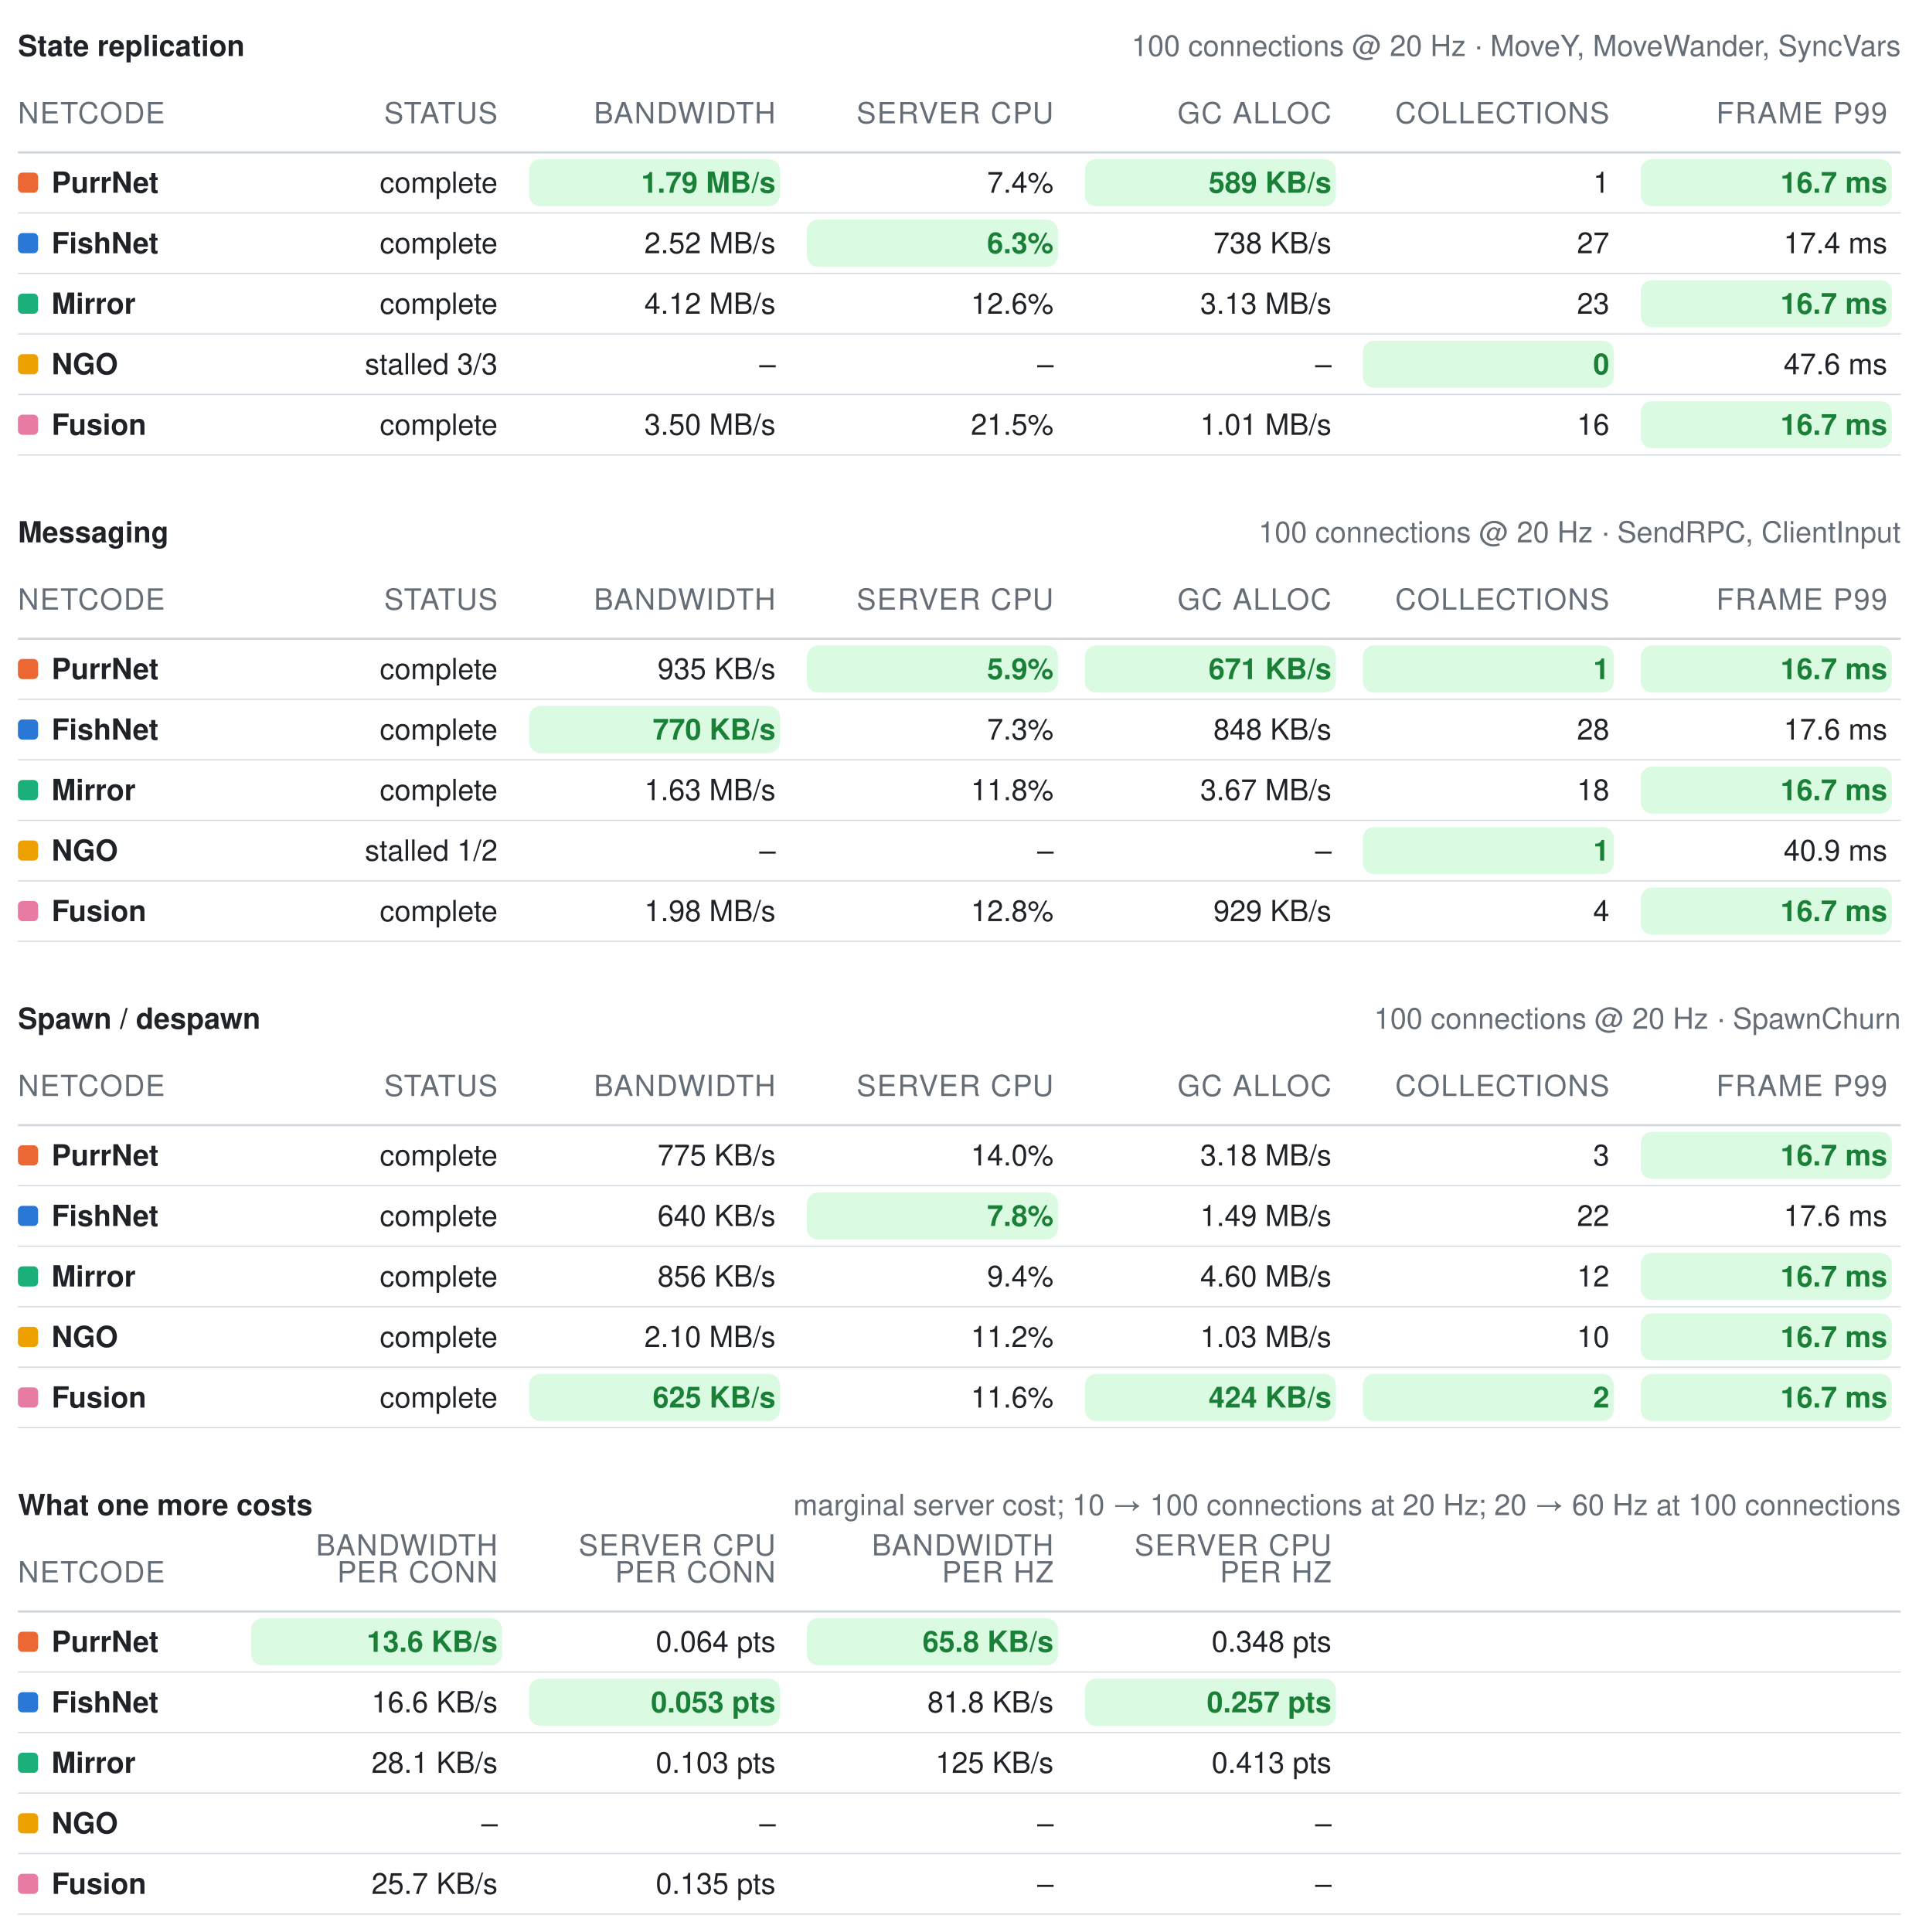
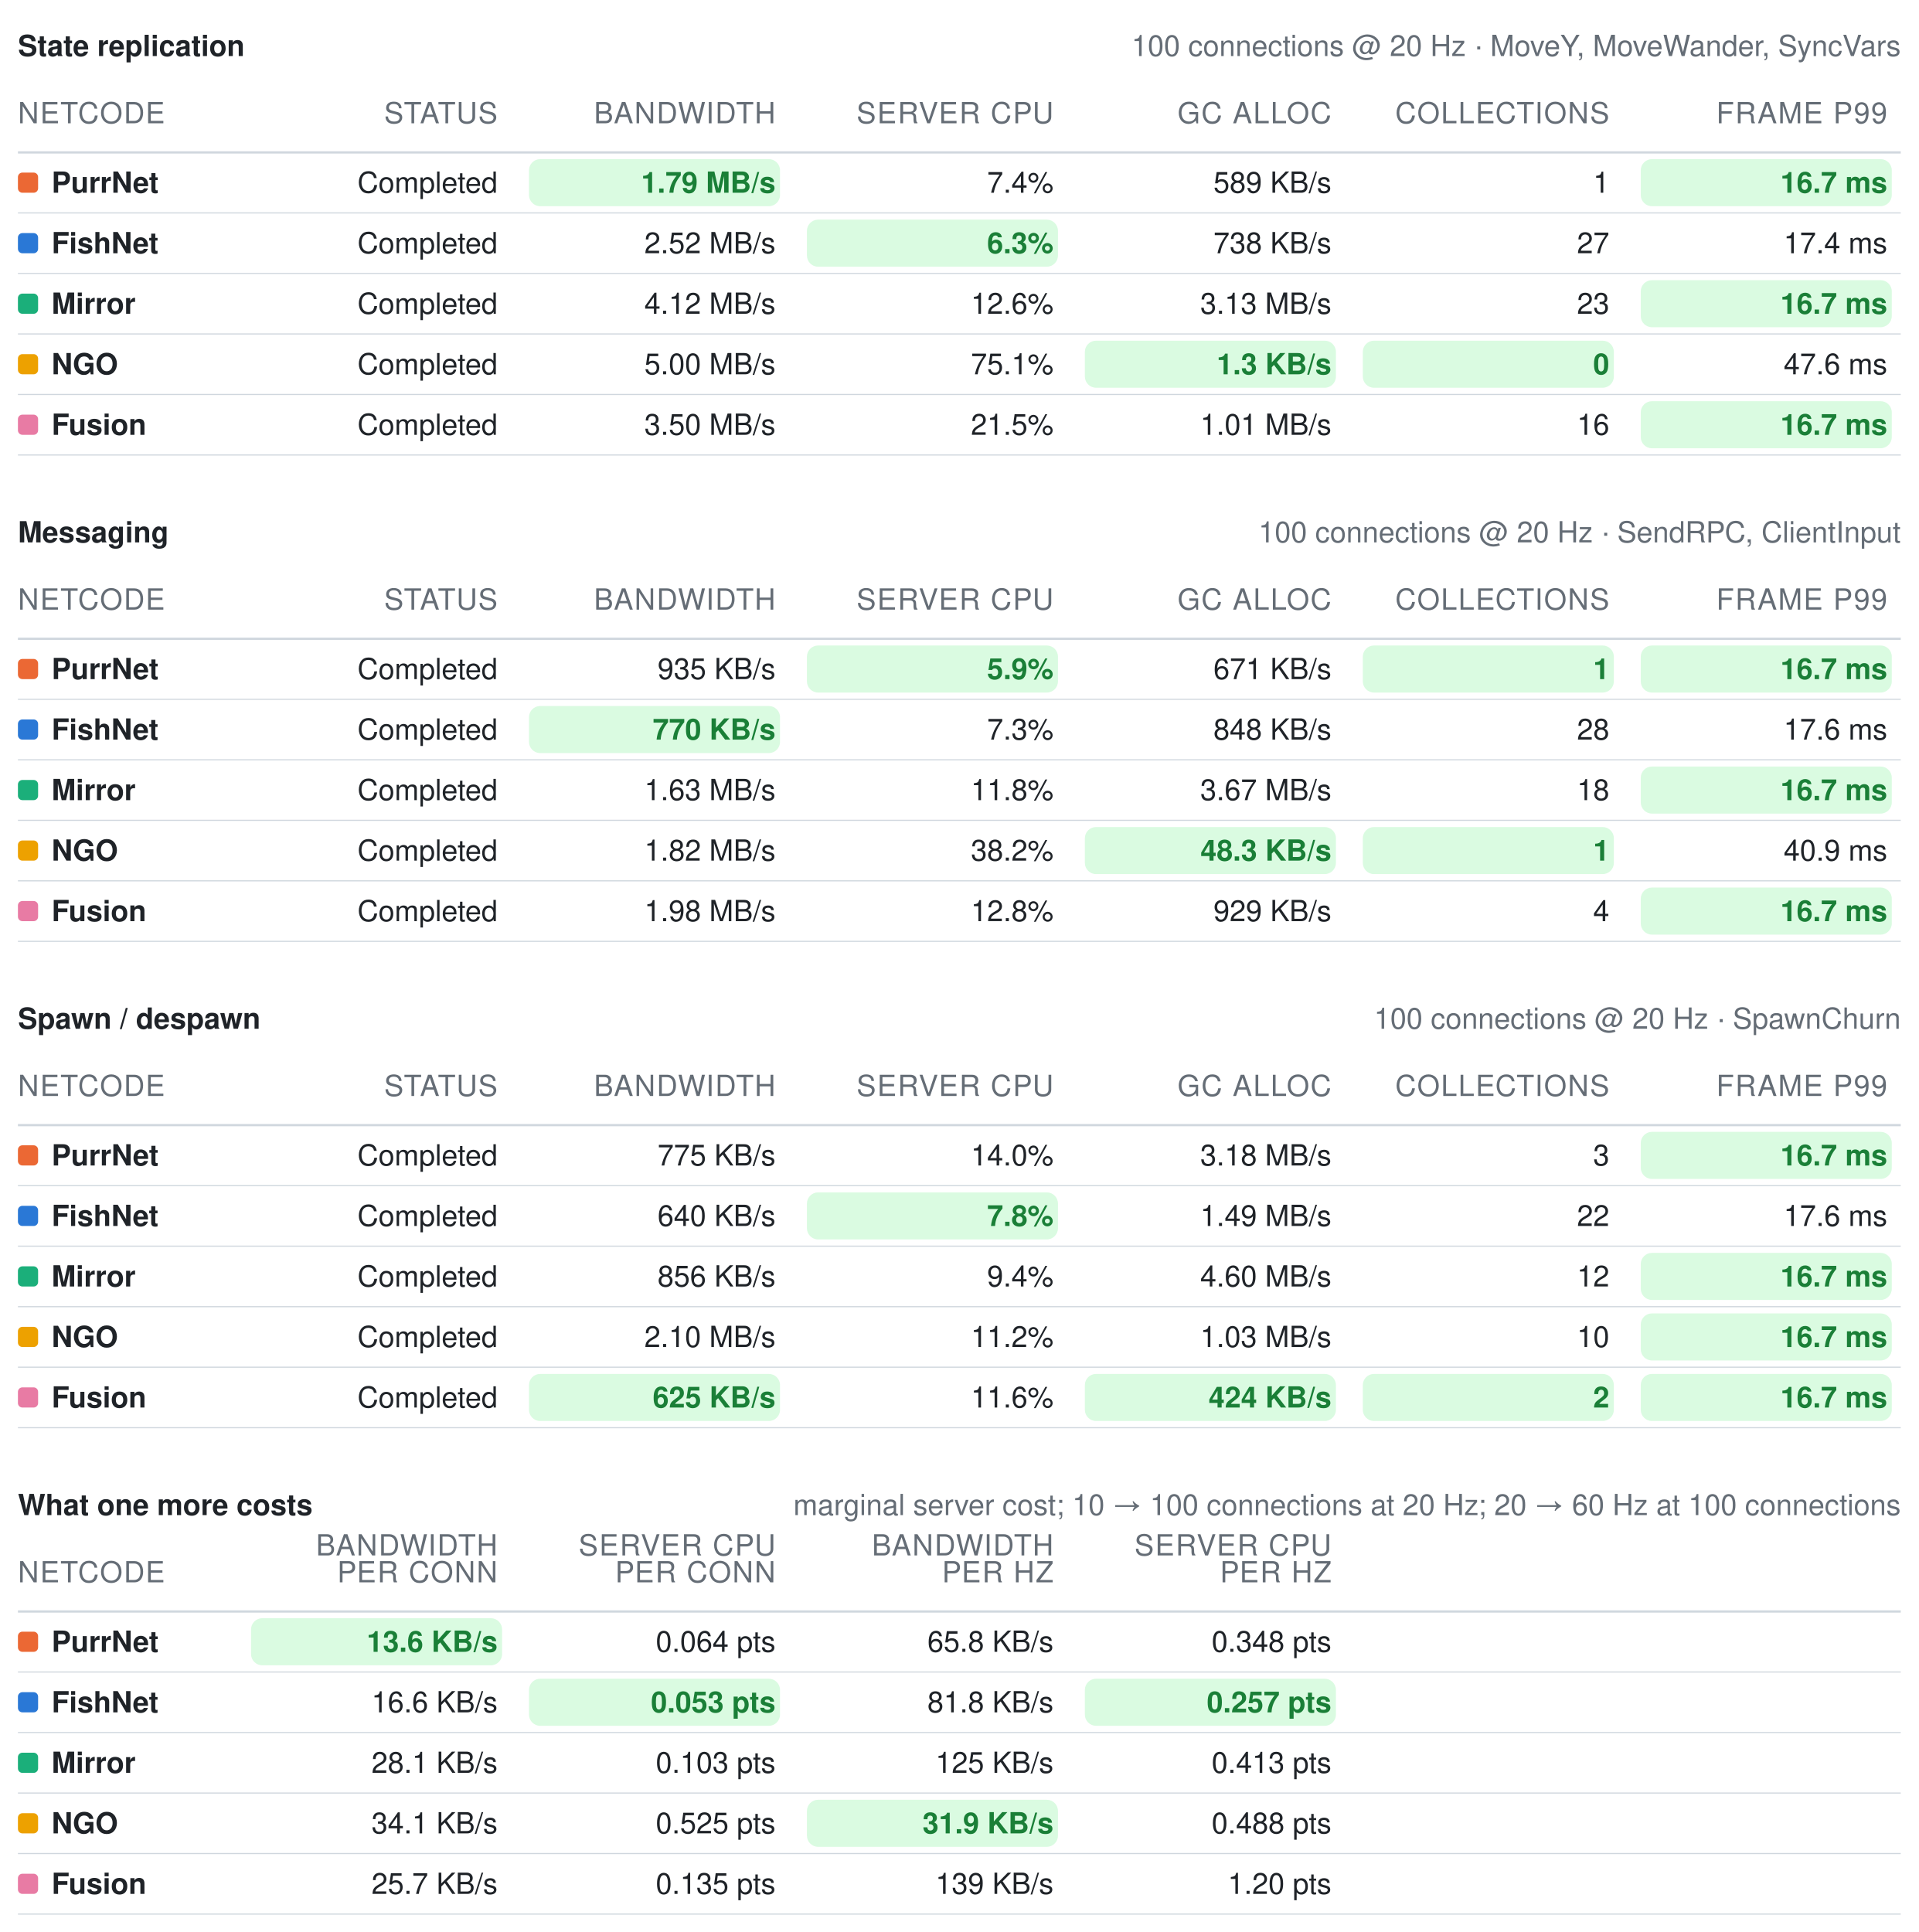
<svg xmlns="http://www.w3.org/2000/svg" width="856" height="862" viewBox="0 0 856 862" role="img" aria-label="Benchmark summary tables">
  <style>text{font-family:-apple-system, BlinkMacSystemFont, Segoe UI, Helvetica, Arial, sans-serif;font-size:13px;font-variant-numeric:tabular-nums}</style>
  <text x="8" y="25" font-weight="600" fill="#1f2328">State replication</text>
  <text x="848" y="25" text-anchor="end" fill="#656d76" font-size="12">100 connections @ 20 Hz · MoveY, MoveWander, SyncVars</text>
  <text x="8" y="55" fill="#656d76" font-size="11" letter-spacing="0.5">NETCODE</text>
  <text x="222" y="55" text-anchor="end" fill="#656d76" font-size="11" letter-spacing="0.5">STATUS</text>
  <text x="346" y="55" text-anchor="end" fill="#656d76" font-size="11" letter-spacing="0.5">BANDWIDTH</text>
  <text x="470" y="55" text-anchor="end" fill="#656d76" font-size="11" letter-spacing="0.5">SERVER CPU</text>
  <text x="594" y="55" text-anchor="end" fill="#656d76" font-size="11" letter-spacing="0.5">GC ALLOC</text>
  <text x="718" y="55" text-anchor="end" fill="#656d76" font-size="11" letter-spacing="0.5">COLLECTIONS</text>
  <text x="842" y="55" text-anchor="end" fill="#656d76" font-size="11" letter-spacing="0.5">FRAME P99</text>
  <line x1="8" y1="68" x2="848" y2="68" stroke="#d0d7de" stroke-width="1" />
  <rect x="8" y="77" width="9" height="9" rx="2" fill="#eb6834" />
  <text x="23" y="86" fill="#1f2328" font-weight="600">PurrNet</text>
-   <text x="222" y="86" text-anchor="end" fill="#1f2328" font-weight="400">complete</text>
+   <text x="222" y="86" text-anchor="end" fill="#1f2328" font-weight="400">Completed</text>
  <rect x="236" y="71" width="112" height="21" rx="5" fill="#dafbe1" />
  <text x="346" y="86" text-anchor="end" fill="#1a7f37" font-weight="600">1.79 MB/s</text>
  <text x="470" y="86" text-anchor="end" fill="#1f2328" font-weight="400">7.4%</text>
-   <rect x="484" y="71" width="112" height="21" rx="5" fill="#dafbe1" />
-   <text x="594" y="86" text-anchor="end" fill="#1a7f37" font-weight="600">589 KB/s</text>
+   <text x="594" y="86" text-anchor="end" fill="#1f2328" font-weight="400">589 KB/s</text>
  <text x="718" y="86" text-anchor="end" fill="#1f2328" font-weight="400">1</text>
  <rect x="732" y="71" width="112" height="21" rx="5" fill="#dafbe1" />
  <text x="842" y="86" text-anchor="end" fill="#1a7f37" font-weight="600">16.7 ms</text>
  <line x1="8" y1="95" x2="848" y2="95" stroke="#d0d7de" stroke-width="0.5" />
  <rect x="8" y="104" width="9" height="9" rx="2" fill="#2a78d6" />
  <text x="23" y="113" fill="#1f2328" font-weight="600">FishNet</text>
-   <text x="222" y="113" text-anchor="end" fill="#1f2328" font-weight="400">complete</text>
+   <text x="222" y="113" text-anchor="end" fill="#1f2328" font-weight="400">Completed</text>
  <text x="346" y="113" text-anchor="end" fill="#1f2328" font-weight="400">2.52 MB/s</text>
  <rect x="360" y="98" width="112" height="21" rx="5" fill="#dafbe1" />
  <text x="470" y="113" text-anchor="end" fill="#1a7f37" font-weight="600">6.3%</text>
  <text x="594" y="113" text-anchor="end" fill="#1f2328" font-weight="400">738 KB/s</text>
  <text x="718" y="113" text-anchor="end" fill="#1f2328" font-weight="400">27</text>
  <text x="842" y="113" text-anchor="end" fill="#1f2328" font-weight="400">17.4 ms</text>
  <line x1="8" y1="122" x2="848" y2="122" stroke="#d0d7de" stroke-width="0.5" />
  <rect x="8" y="131" width="9" height="9" rx="2" fill="#1baf7a" />
  <text x="23" y="140" fill="#1f2328" font-weight="600">Mirror</text>
-   <text x="222" y="140" text-anchor="end" fill="#1f2328" font-weight="400">complete</text>
+   <text x="222" y="140" text-anchor="end" fill="#1f2328" font-weight="400">Completed</text>
  <text x="346" y="140" text-anchor="end" fill="#1f2328" font-weight="400">4.12 MB/s</text>
  <text x="470" y="140" text-anchor="end" fill="#1f2328" font-weight="400">12.6%</text>
  <text x="594" y="140" text-anchor="end" fill="#1f2328" font-weight="400">3.13 MB/s</text>
  <text x="718" y="140" text-anchor="end" fill="#1f2328" font-weight="400">23</text>
  <rect x="732" y="125" width="112" height="21" rx="5" fill="#dafbe1" />
  <text x="842" y="140" text-anchor="end" fill="#1a7f37" font-weight="600">16.7 ms</text>
  <line x1="8" y1="149" x2="848" y2="149" stroke="#d0d7de" stroke-width="0.5" />
  <rect x="8" y="158" width="9" height="9" rx="2" fill="#eda100" />
  <text x="23" y="167" fill="#1f2328" font-weight="600">NGO</text>
-   <text x="222" y="167" text-anchor="end" fill="#1f2328" font-weight="400">stalled 3/3</text>
-   <text x="346" y="167" text-anchor="end" fill="#1f2328" font-weight="400">–</text>
-   <text x="470" y="167" text-anchor="end" fill="#1f2328" font-weight="400">–</text>
-   <text x="594" y="167" text-anchor="end" fill="#1f2328" font-weight="400">–</text>
+   <text x="222" y="167" text-anchor="end" fill="#1f2328" font-weight="400">Completed</text>
+   <text x="346" y="167" text-anchor="end" fill="#1f2328" font-weight="400">5.00 MB/s</text>
+   <text x="470" y="167" text-anchor="end" fill="#1f2328" font-weight="400">75.1%</text>
+   <rect x="484" y="152" width="112" height="21" rx="5" fill="#dafbe1" />
+   <text x="594" y="167" text-anchor="end" fill="#1a7f37" font-weight="600">1.3 KB/s</text>
  <rect x="608" y="152" width="112" height="21" rx="5" fill="#dafbe1" />
  <text x="718" y="167" text-anchor="end" fill="#1a7f37" font-weight="600">0</text>
  <text x="842" y="167" text-anchor="end" fill="#1f2328" font-weight="400">47.6 ms</text>
  <line x1="8" y1="176" x2="848" y2="176" stroke="#d0d7de" stroke-width="0.5" />
  <rect x="8" y="185" width="9" height="9" rx="2" fill="#e87ba4" />
  <text x="23" y="194" fill="#1f2328" font-weight="600">Fusion</text>
-   <text x="222" y="194" text-anchor="end" fill="#1f2328" font-weight="400">complete</text>
+   <text x="222" y="194" text-anchor="end" fill="#1f2328" font-weight="400">Completed</text>
  <text x="346" y="194" text-anchor="end" fill="#1f2328" font-weight="400">3.50 MB/s</text>
  <text x="470" y="194" text-anchor="end" fill="#1f2328" font-weight="400">21.5%</text>
  <text x="594" y="194" text-anchor="end" fill="#1f2328" font-weight="400">1.01 MB/s</text>
  <text x="718" y="194" text-anchor="end" fill="#1f2328" font-weight="400">16</text>
  <rect x="732" y="179" width="112" height="21" rx="5" fill="#dafbe1" />
  <text x="842" y="194" text-anchor="end" fill="#1a7f37" font-weight="600">16.7 ms</text>
  <line x1="8" y1="203" x2="848" y2="203" stroke="#d0d7de" stroke-width="0.5" />
  <text x="8" y="242" font-weight="600" fill="#1f2328">Messaging</text>
  <text x="848" y="242" text-anchor="end" fill="#656d76" font-size="12">100 connections @ 20 Hz · SendRPC, ClientInput</text>
  <text x="8" y="272" fill="#656d76" font-size="11" letter-spacing="0.5">NETCODE</text>
  <text x="222" y="272" text-anchor="end" fill="#656d76" font-size="11" letter-spacing="0.5">STATUS</text>
  <text x="346" y="272" text-anchor="end" fill="#656d76" font-size="11" letter-spacing="0.5">BANDWIDTH</text>
  <text x="470" y="272" text-anchor="end" fill="#656d76" font-size="11" letter-spacing="0.5">SERVER CPU</text>
  <text x="594" y="272" text-anchor="end" fill="#656d76" font-size="11" letter-spacing="0.5">GC ALLOC</text>
  <text x="718" y="272" text-anchor="end" fill="#656d76" font-size="11" letter-spacing="0.5">COLLECTIONS</text>
  <text x="842" y="272" text-anchor="end" fill="#656d76" font-size="11" letter-spacing="0.5">FRAME P99</text>
  <line x1="8" y1="285" x2="848" y2="285" stroke="#d0d7de" stroke-width="1" />
  <rect x="8" y="294" width="9" height="9" rx="2" fill="#eb6834" />
  <text x="23" y="303" fill="#1f2328" font-weight="600">PurrNet</text>
-   <text x="222" y="303" text-anchor="end" fill="#1f2328" font-weight="400">complete</text>
+   <text x="222" y="303" text-anchor="end" fill="#1f2328" font-weight="400">Completed</text>
  <text x="346" y="303" text-anchor="end" fill="#1f2328" font-weight="400">935 KB/s</text>
  <rect x="360" y="288" width="112" height="21" rx="5" fill="#dafbe1" />
  <text x="470" y="303" text-anchor="end" fill="#1a7f37" font-weight="600">5.9%</text>
-   <rect x="484" y="288" width="112" height="21" rx="5" fill="#dafbe1" />
-   <text x="594" y="303" text-anchor="end" fill="#1a7f37" font-weight="600">671 KB/s</text>
+   <text x="594" y="303" text-anchor="end" fill="#1f2328" font-weight="400">671 KB/s</text>
  <rect x="608" y="288" width="112" height="21" rx="5" fill="#dafbe1" />
  <text x="718" y="303" text-anchor="end" fill="#1a7f37" font-weight="600">1</text>
  <rect x="732" y="288" width="112" height="21" rx="5" fill="#dafbe1" />
  <text x="842" y="303" text-anchor="end" fill="#1a7f37" font-weight="600">16.7 ms</text>
  <line x1="8" y1="312" x2="848" y2="312" stroke="#d0d7de" stroke-width="0.5" />
  <rect x="8" y="321" width="9" height="9" rx="2" fill="#2a78d6" />
  <text x="23" y="330" fill="#1f2328" font-weight="600">FishNet</text>
-   <text x="222" y="330" text-anchor="end" fill="#1f2328" font-weight="400">complete</text>
+   <text x="222" y="330" text-anchor="end" fill="#1f2328" font-weight="400">Completed</text>
  <rect x="236" y="315" width="112" height="21" rx="5" fill="#dafbe1" />
  <text x="346" y="330" text-anchor="end" fill="#1a7f37" font-weight="600">770 KB/s</text>
  <text x="470" y="330" text-anchor="end" fill="#1f2328" font-weight="400">7.3%</text>
  <text x="594" y="330" text-anchor="end" fill="#1f2328" font-weight="400">848 KB/s</text>
  <text x="718" y="330" text-anchor="end" fill="#1f2328" font-weight="400">28</text>
  <text x="842" y="330" text-anchor="end" fill="#1f2328" font-weight="400">17.6 ms</text>
  <line x1="8" y1="339" x2="848" y2="339" stroke="#d0d7de" stroke-width="0.5" />
  <rect x="8" y="348" width="9" height="9" rx="2" fill="#1baf7a" />
  <text x="23" y="357" fill="#1f2328" font-weight="600">Mirror</text>
-   <text x="222" y="357" text-anchor="end" fill="#1f2328" font-weight="400">complete</text>
+   <text x="222" y="357" text-anchor="end" fill="#1f2328" font-weight="400">Completed</text>
  <text x="346" y="357" text-anchor="end" fill="#1f2328" font-weight="400">1.63 MB/s</text>
  <text x="470" y="357" text-anchor="end" fill="#1f2328" font-weight="400">11.8%</text>
  <text x="594" y="357" text-anchor="end" fill="#1f2328" font-weight="400">3.67 MB/s</text>
  <text x="718" y="357" text-anchor="end" fill="#1f2328" font-weight="400">18</text>
  <rect x="732" y="342" width="112" height="21" rx="5" fill="#dafbe1" />
  <text x="842" y="357" text-anchor="end" fill="#1a7f37" font-weight="600">16.7 ms</text>
  <line x1="8" y1="366" x2="848" y2="366" stroke="#d0d7de" stroke-width="0.5" />
  <rect x="8" y="375" width="9" height="9" rx="2" fill="#eda100" />
  <text x="23" y="384" fill="#1f2328" font-weight="600">NGO</text>
-   <text x="222" y="384" text-anchor="end" fill="#1f2328" font-weight="400">stalled 1/2</text>
-   <text x="346" y="384" text-anchor="end" fill="#1f2328" font-weight="400">–</text>
-   <text x="470" y="384" text-anchor="end" fill="#1f2328" font-weight="400">–</text>
-   <text x="594" y="384" text-anchor="end" fill="#1f2328" font-weight="400">–</text>
+   <text x="222" y="384" text-anchor="end" fill="#1f2328" font-weight="400">Completed</text>
+   <text x="346" y="384" text-anchor="end" fill="#1f2328" font-weight="400">1.82 MB/s</text>
+   <text x="470" y="384" text-anchor="end" fill="#1f2328" font-weight="400">38.2%</text>
+   <rect x="484" y="369" width="112" height="21" rx="5" fill="#dafbe1" />
+   <text x="594" y="384" text-anchor="end" fill="#1a7f37" font-weight="600">48.3 KB/s</text>
  <rect x="608" y="369" width="112" height="21" rx="5" fill="#dafbe1" />
  <text x="718" y="384" text-anchor="end" fill="#1a7f37" font-weight="600">1</text>
  <text x="842" y="384" text-anchor="end" fill="#1f2328" font-weight="400">40.9 ms</text>
  <line x1="8" y1="393" x2="848" y2="393" stroke="#d0d7de" stroke-width="0.5" />
  <rect x="8" y="402" width="9" height="9" rx="2" fill="#e87ba4" />
  <text x="23" y="411" fill="#1f2328" font-weight="600">Fusion</text>
-   <text x="222" y="411" text-anchor="end" fill="#1f2328" font-weight="400">complete</text>
+   <text x="222" y="411" text-anchor="end" fill="#1f2328" font-weight="400">Completed</text>
  <text x="346" y="411" text-anchor="end" fill="#1f2328" font-weight="400">1.98 MB/s</text>
  <text x="470" y="411" text-anchor="end" fill="#1f2328" font-weight="400">12.8%</text>
  <text x="594" y="411" text-anchor="end" fill="#1f2328" font-weight="400">929 KB/s</text>
  <text x="718" y="411" text-anchor="end" fill="#1f2328" font-weight="400">4</text>
  <rect x="732" y="396" width="112" height="21" rx="5" fill="#dafbe1" />
  <text x="842" y="411" text-anchor="end" fill="#1a7f37" font-weight="600">16.7 ms</text>
  <line x1="8" y1="420" x2="848" y2="420" stroke="#d0d7de" stroke-width="0.5" />
  <text x="8" y="459" font-weight="600" fill="#1f2328">Spawn / despawn</text>
  <text x="848" y="459" text-anchor="end" fill="#656d76" font-size="12">100 connections @ 20 Hz · SpawnChurn</text>
  <text x="8" y="489" fill="#656d76" font-size="11" letter-spacing="0.5">NETCODE</text>
  <text x="222" y="489" text-anchor="end" fill="#656d76" font-size="11" letter-spacing="0.5">STATUS</text>
  <text x="346" y="489" text-anchor="end" fill="#656d76" font-size="11" letter-spacing="0.5">BANDWIDTH</text>
  <text x="470" y="489" text-anchor="end" fill="#656d76" font-size="11" letter-spacing="0.5">SERVER CPU</text>
  <text x="594" y="489" text-anchor="end" fill="#656d76" font-size="11" letter-spacing="0.5">GC ALLOC</text>
  <text x="718" y="489" text-anchor="end" fill="#656d76" font-size="11" letter-spacing="0.5">COLLECTIONS</text>
  <text x="842" y="489" text-anchor="end" fill="#656d76" font-size="11" letter-spacing="0.5">FRAME P99</text>
  <line x1="8" y1="502" x2="848" y2="502" stroke="#d0d7de" stroke-width="1" />
  <rect x="8" y="511" width="9" height="9" rx="2" fill="#eb6834" />
  <text x="23" y="520" fill="#1f2328" font-weight="600">PurrNet</text>
-   <text x="222" y="520" text-anchor="end" fill="#1f2328" font-weight="400">complete</text>
+   <text x="222" y="520" text-anchor="end" fill="#1f2328" font-weight="400">Completed</text>
  <text x="346" y="520" text-anchor="end" fill="#1f2328" font-weight="400">775 KB/s</text>
  <text x="470" y="520" text-anchor="end" fill="#1f2328" font-weight="400">14.0%</text>
  <text x="594" y="520" text-anchor="end" fill="#1f2328" font-weight="400">3.18 MB/s</text>
  <text x="718" y="520" text-anchor="end" fill="#1f2328" font-weight="400">3</text>
  <rect x="732" y="505" width="112" height="21" rx="5" fill="#dafbe1" />
  <text x="842" y="520" text-anchor="end" fill="#1a7f37" font-weight="600">16.7 ms</text>
  <line x1="8" y1="529" x2="848" y2="529" stroke="#d0d7de" stroke-width="0.5" />
  <rect x="8" y="538" width="9" height="9" rx="2" fill="#2a78d6" />
  <text x="23" y="547" fill="#1f2328" font-weight="600">FishNet</text>
-   <text x="222" y="547" text-anchor="end" fill="#1f2328" font-weight="400">complete</text>
+   <text x="222" y="547" text-anchor="end" fill="#1f2328" font-weight="400">Completed</text>
  <text x="346" y="547" text-anchor="end" fill="#1f2328" font-weight="400">640 KB/s</text>
  <rect x="360" y="532" width="112" height="21" rx="5" fill="#dafbe1" />
  <text x="470" y="547" text-anchor="end" fill="#1a7f37" font-weight="600">7.8%</text>
  <text x="594" y="547" text-anchor="end" fill="#1f2328" font-weight="400">1.49 MB/s</text>
  <text x="718" y="547" text-anchor="end" fill="#1f2328" font-weight="400">22</text>
  <text x="842" y="547" text-anchor="end" fill="#1f2328" font-weight="400">17.6 ms</text>
  <line x1="8" y1="556" x2="848" y2="556" stroke="#d0d7de" stroke-width="0.5" />
  <rect x="8" y="565" width="9" height="9" rx="2" fill="#1baf7a" />
  <text x="23" y="574" fill="#1f2328" font-weight="600">Mirror</text>
-   <text x="222" y="574" text-anchor="end" fill="#1f2328" font-weight="400">complete</text>
+   <text x="222" y="574" text-anchor="end" fill="#1f2328" font-weight="400">Completed</text>
  <text x="346" y="574" text-anchor="end" fill="#1f2328" font-weight="400">856 KB/s</text>
  <text x="470" y="574" text-anchor="end" fill="#1f2328" font-weight="400">9.4%</text>
  <text x="594" y="574" text-anchor="end" fill="#1f2328" font-weight="400">4.60 MB/s</text>
  <text x="718" y="574" text-anchor="end" fill="#1f2328" font-weight="400">12</text>
  <rect x="732" y="559" width="112" height="21" rx="5" fill="#dafbe1" />
  <text x="842" y="574" text-anchor="end" fill="#1a7f37" font-weight="600">16.7 ms</text>
  <line x1="8" y1="583" x2="848" y2="583" stroke="#d0d7de" stroke-width="0.5" />
  <rect x="8" y="592" width="9" height="9" rx="2" fill="#eda100" />
  <text x="23" y="601" fill="#1f2328" font-weight="600">NGO</text>
-   <text x="222" y="601" text-anchor="end" fill="#1f2328" font-weight="400">complete</text>
+   <text x="222" y="601" text-anchor="end" fill="#1f2328" font-weight="400">Completed</text>
  <text x="346" y="601" text-anchor="end" fill="#1f2328" font-weight="400">2.10 MB/s</text>
  <text x="470" y="601" text-anchor="end" fill="#1f2328" font-weight="400">11.2%</text>
  <text x="594" y="601" text-anchor="end" fill="#1f2328" font-weight="400">1.03 MB/s</text>
  <text x="718" y="601" text-anchor="end" fill="#1f2328" font-weight="400">10</text>
  <rect x="732" y="586" width="112" height="21" rx="5" fill="#dafbe1" />
  <text x="842" y="601" text-anchor="end" fill="#1a7f37" font-weight="600">16.7 ms</text>
  <line x1="8" y1="610" x2="848" y2="610" stroke="#d0d7de" stroke-width="0.5" />
  <rect x="8" y="619" width="9" height="9" rx="2" fill="#e87ba4" />
  <text x="23" y="628" fill="#1f2328" font-weight="600">Fusion</text>
-   <text x="222" y="628" text-anchor="end" fill="#1f2328" font-weight="400">complete</text>
+   <text x="222" y="628" text-anchor="end" fill="#1f2328" font-weight="400">Completed</text>
  <rect x="236" y="613" width="112" height="21" rx="5" fill="#dafbe1" />
  <text x="346" y="628" text-anchor="end" fill="#1a7f37" font-weight="600">625 KB/s</text>
  <text x="470" y="628" text-anchor="end" fill="#1f2328" font-weight="400">11.6%</text>
  <rect x="484" y="613" width="112" height="21" rx="5" fill="#dafbe1" />
  <text x="594" y="628" text-anchor="end" fill="#1a7f37" font-weight="600">424 KB/s</text>
  <rect x="608" y="613" width="112" height="21" rx="5" fill="#dafbe1" />
  <text x="718" y="628" text-anchor="end" fill="#1a7f37" font-weight="600">2</text>
  <rect x="732" y="613" width="112" height="21" rx="5" fill="#dafbe1" />
  <text x="842" y="628" text-anchor="end" fill="#1a7f37" font-weight="600">16.7 ms</text>
  <line x1="8" y1="637" x2="848" y2="637" stroke="#d0d7de" stroke-width="0.5" />
  <text x="8" y="676" font-weight="600" fill="#1f2328">What one more costs</text>
  <text x="848" y="676" text-anchor="end" fill="#656d76" font-size="12">marginal server cost; 10 → 100 connections at 20 Hz; 20 → 60 Hz at 100 connections</text>
  <text x="8" y="706" fill="#656d76" font-size="11" letter-spacing="0.5">NETCODE</text>
  <text x="222" y="694" text-anchor="end" fill="#656d76" font-size="11" letter-spacing="0.5">BANDWIDTH</text>
  <text x="222" y="706" text-anchor="end" fill="#656d76" font-size="11" letter-spacing="0.5">PER CONN</text>
  <text x="346" y="694" text-anchor="end" fill="#656d76" font-size="11" letter-spacing="0.5">SERVER CPU</text>
  <text x="346" y="706" text-anchor="end" fill="#656d76" font-size="11" letter-spacing="0.5">PER CONN</text>
  <text x="470" y="694" text-anchor="end" fill="#656d76" font-size="11" letter-spacing="0.5">BANDWIDTH</text>
  <text x="470" y="706" text-anchor="end" fill="#656d76" font-size="11" letter-spacing="0.5">PER HZ</text>
  <text x="594" y="694" text-anchor="end" fill="#656d76" font-size="11" letter-spacing="0.5">SERVER CPU</text>
  <text x="594" y="706" text-anchor="end" fill="#656d76" font-size="11" letter-spacing="0.5">PER HZ</text>
  <line x1="8" y1="719" x2="848" y2="719" stroke="#d0d7de" stroke-width="1" />
  <rect x="8" y="728" width="9" height="9" rx="2" fill="#eb6834" />
  <text x="23" y="737" fill="#1f2328" font-weight="600">PurrNet</text>
  <rect x="112" y="722" width="112" height="21" rx="5" fill="#dafbe1" />
  <text x="222" y="737" text-anchor="end" fill="#1a7f37" font-weight="600">13.6 KB/s</text>
  <text x="346" y="737" text-anchor="end" fill="#1f2328" font-weight="400">0.064 pts</text>
-   <rect x="360" y="722" width="112" height="21" rx="5" fill="#dafbe1" />
-   <text x="470" y="737" text-anchor="end" fill="#1a7f37" font-weight="600">65.8 KB/s</text>
+   <text x="470" y="737" text-anchor="end" fill="#1f2328" font-weight="400">65.8 KB/s</text>
  <text x="594" y="737" text-anchor="end" fill="#1f2328" font-weight="400">0.348 pts</text>
  <line x1="8" y1="746" x2="848" y2="746" stroke="#d0d7de" stroke-width="0.5" />
  <rect x="8" y="755" width="9" height="9" rx="2" fill="#2a78d6" />
  <text x="23" y="764" fill="#1f2328" font-weight="600">FishNet</text>
  <text x="222" y="764" text-anchor="end" fill="#1f2328" font-weight="400">16.6 KB/s</text>
  <rect x="236" y="749" width="112" height="21" rx="5" fill="#dafbe1" />
  <text x="346" y="764" text-anchor="end" fill="#1a7f37" font-weight="600">0.053 pts</text>
  <text x="470" y="764" text-anchor="end" fill="#1f2328" font-weight="400">81.8 KB/s</text>
  <rect x="484" y="749" width="112" height="21" rx="5" fill="#dafbe1" />
  <text x="594" y="764" text-anchor="end" fill="#1a7f37" font-weight="600">0.257 pts</text>
  <line x1="8" y1="773" x2="848" y2="773" stroke="#d0d7de" stroke-width="0.5" />
  <rect x="8" y="782" width="9" height="9" rx="2" fill="#1baf7a" />
  <text x="23" y="791" fill="#1f2328" font-weight="600">Mirror</text>
  <text x="222" y="791" text-anchor="end" fill="#1f2328" font-weight="400">28.1 KB/s</text>
  <text x="346" y="791" text-anchor="end" fill="#1f2328" font-weight="400">0.103 pts</text>
  <text x="470" y="791" text-anchor="end" fill="#1f2328" font-weight="400">125 KB/s</text>
  <text x="594" y="791" text-anchor="end" fill="#1f2328" font-weight="400">0.413 pts</text>
  <line x1="8" y1="800" x2="848" y2="800" stroke="#d0d7de" stroke-width="0.5" />
  <rect x="8" y="809" width="9" height="9" rx="2" fill="#eda100" />
  <text x="23" y="818" fill="#1f2328" font-weight="600">NGO</text>
-   <text x="222" y="818" text-anchor="end" fill="#1f2328" font-weight="400">–</text>
-   <text x="346" y="818" text-anchor="end" fill="#1f2328" font-weight="400">–</text>
-   <text x="470" y="818" text-anchor="end" fill="#1f2328" font-weight="400">–</text>
-   <text x="594" y="818" text-anchor="end" fill="#1f2328" font-weight="400">–</text>
+   <text x="222" y="818" text-anchor="end" fill="#1f2328" font-weight="400">34.1 KB/s</text>
+   <text x="346" y="818" text-anchor="end" fill="#1f2328" font-weight="400">0.525 pts</text>
+   <rect x="360" y="803" width="112" height="21" rx="5" fill="#dafbe1" />
+   <text x="470" y="818" text-anchor="end" fill="#1a7f37" font-weight="600">31.9 KB/s</text>
+   <text x="594" y="818" text-anchor="end" fill="#1f2328" font-weight="400">0.488 pts</text>
  <line x1="8" y1="827" x2="848" y2="827" stroke="#d0d7de" stroke-width="0.5" />
  <rect x="8" y="836" width="9" height="9" rx="2" fill="#e87ba4" />
  <text x="23" y="845" fill="#1f2328" font-weight="600">Fusion</text>
  <text x="222" y="845" text-anchor="end" fill="#1f2328" font-weight="400">25.7 KB/s</text>
  <text x="346" y="845" text-anchor="end" fill="#1f2328" font-weight="400">0.135 pts</text>
-   <text x="470" y="845" text-anchor="end" fill="#1f2328" font-weight="400">–</text>
-   <text x="594" y="845" text-anchor="end" fill="#1f2328" font-weight="400">–</text>
+   <text x="470" y="845" text-anchor="end" fill="#1f2328" font-weight="400">139 KB/s</text>
+   <text x="594" y="845" text-anchor="end" fill="#1f2328" font-weight="400">1.20 pts</text>
  <line x1="8" y1="854" x2="848" y2="854" stroke="#d0d7de" stroke-width="0.5" />
</svg>
